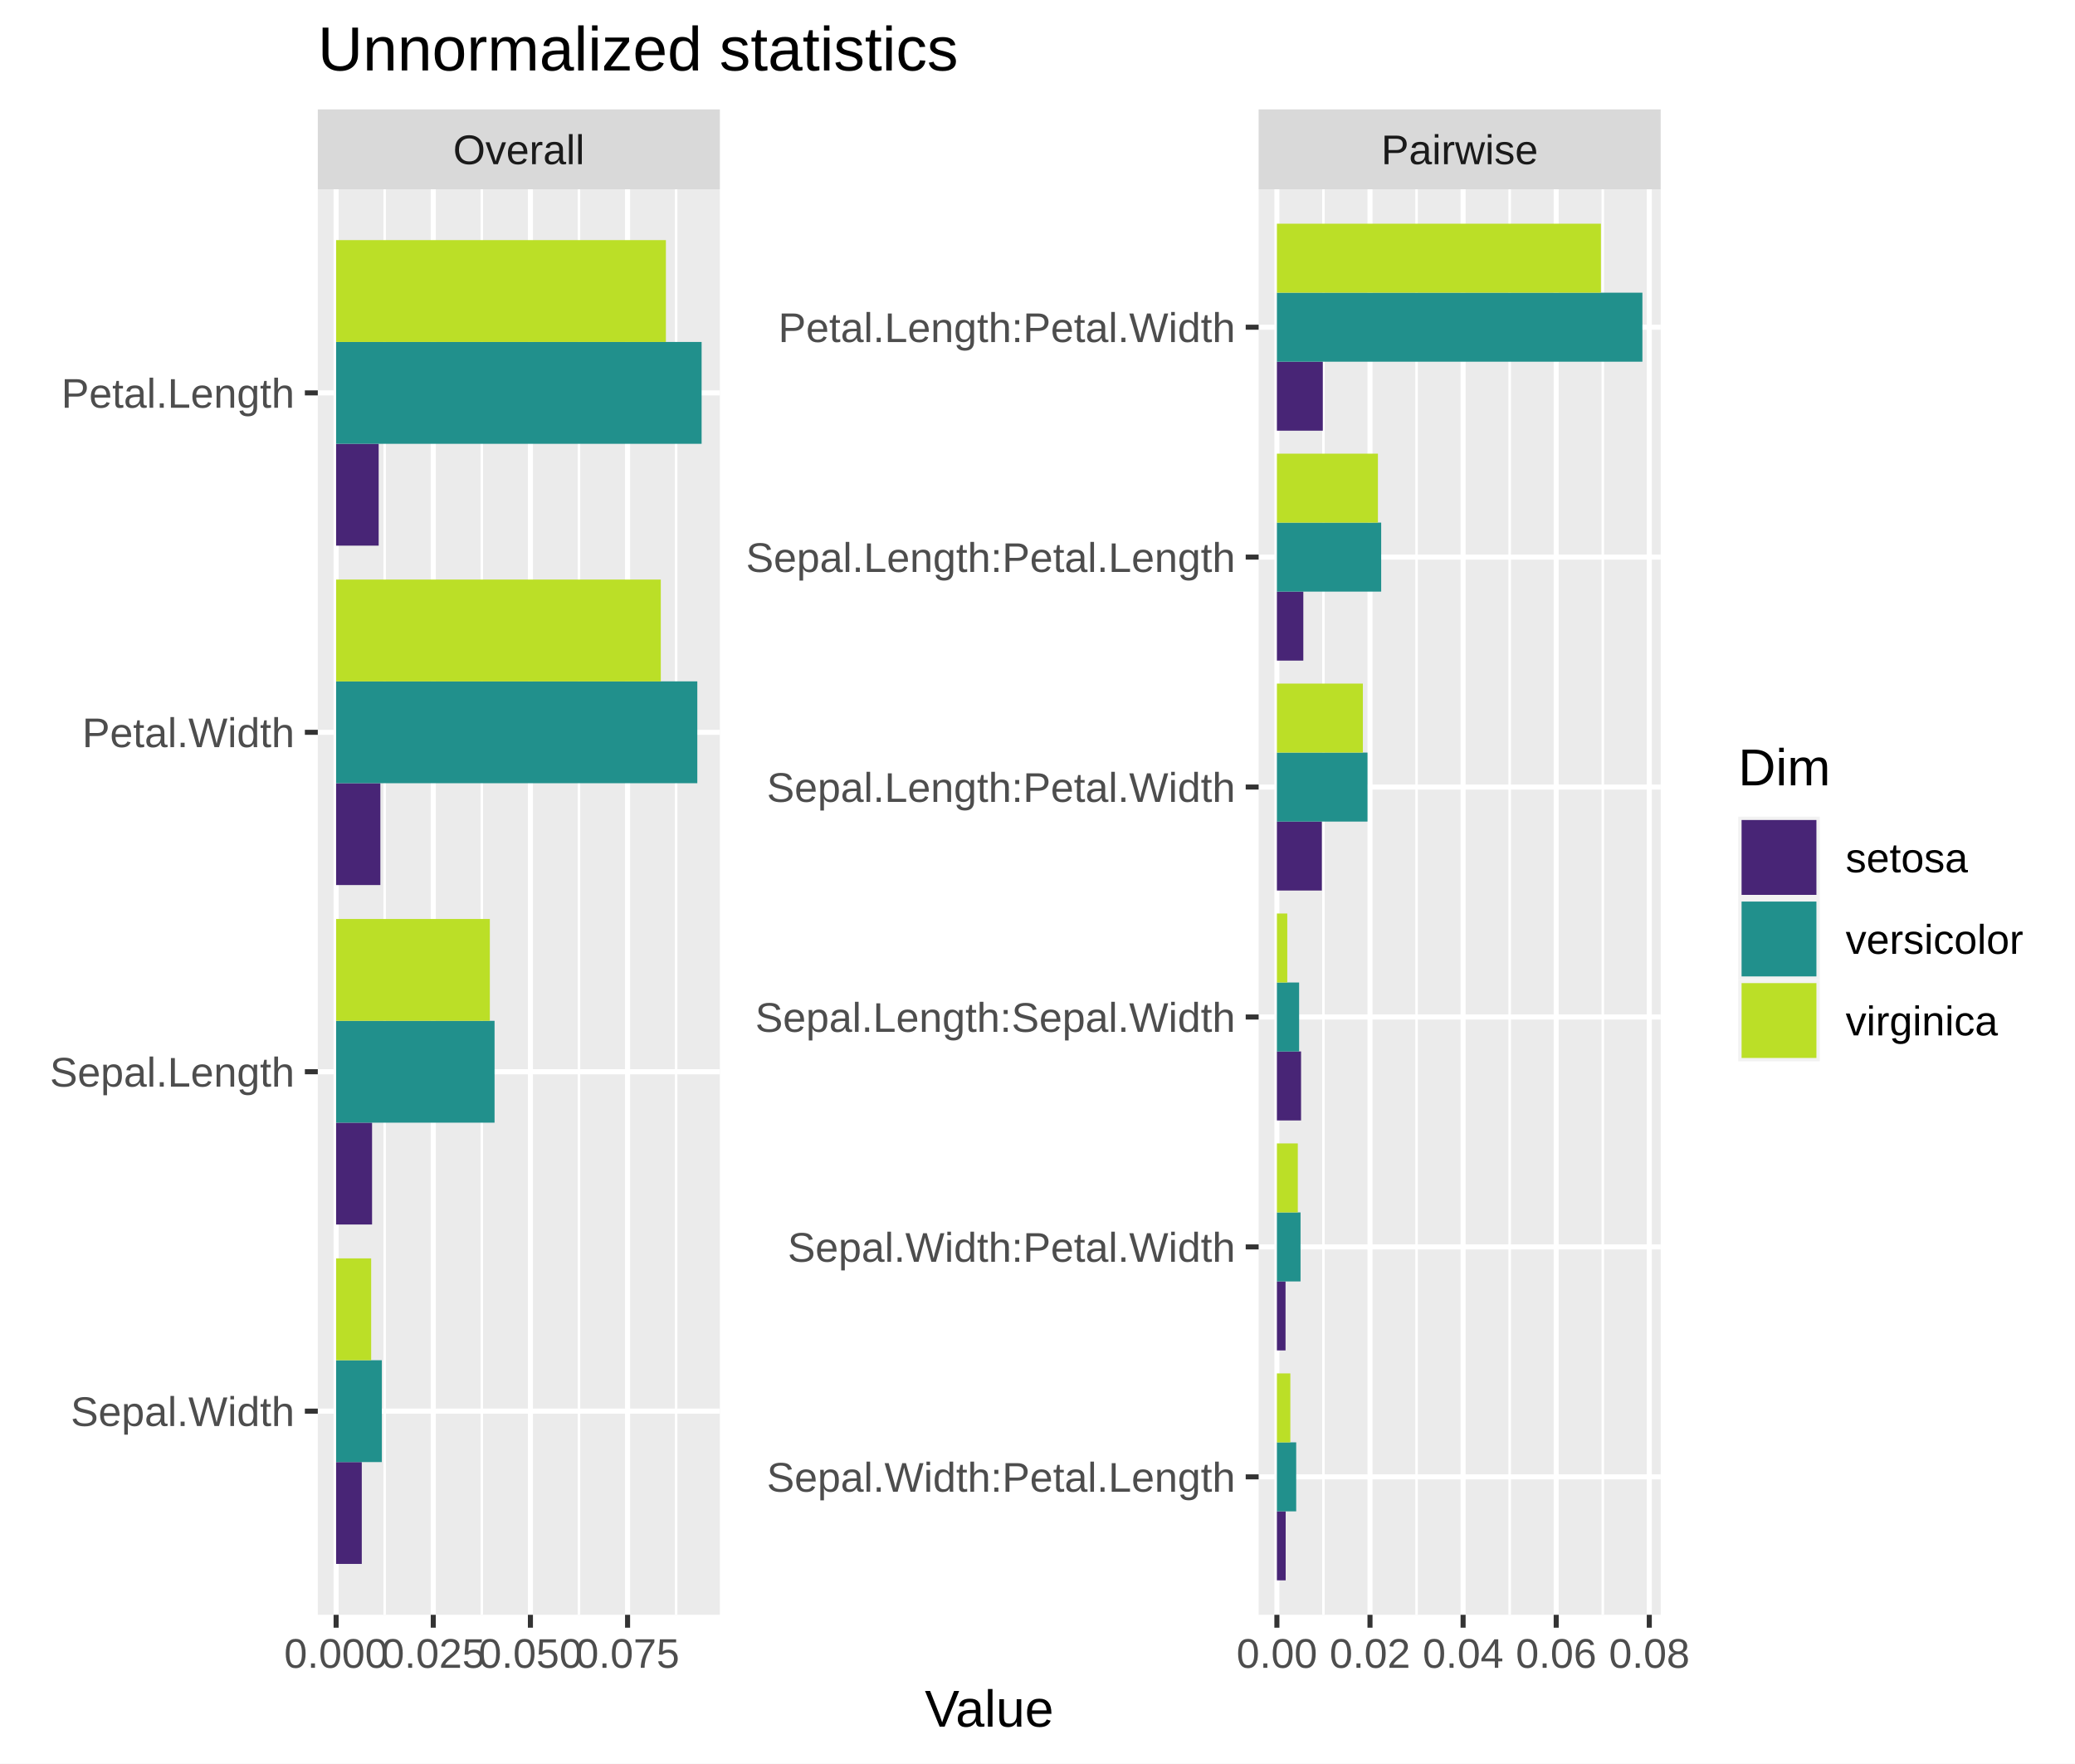
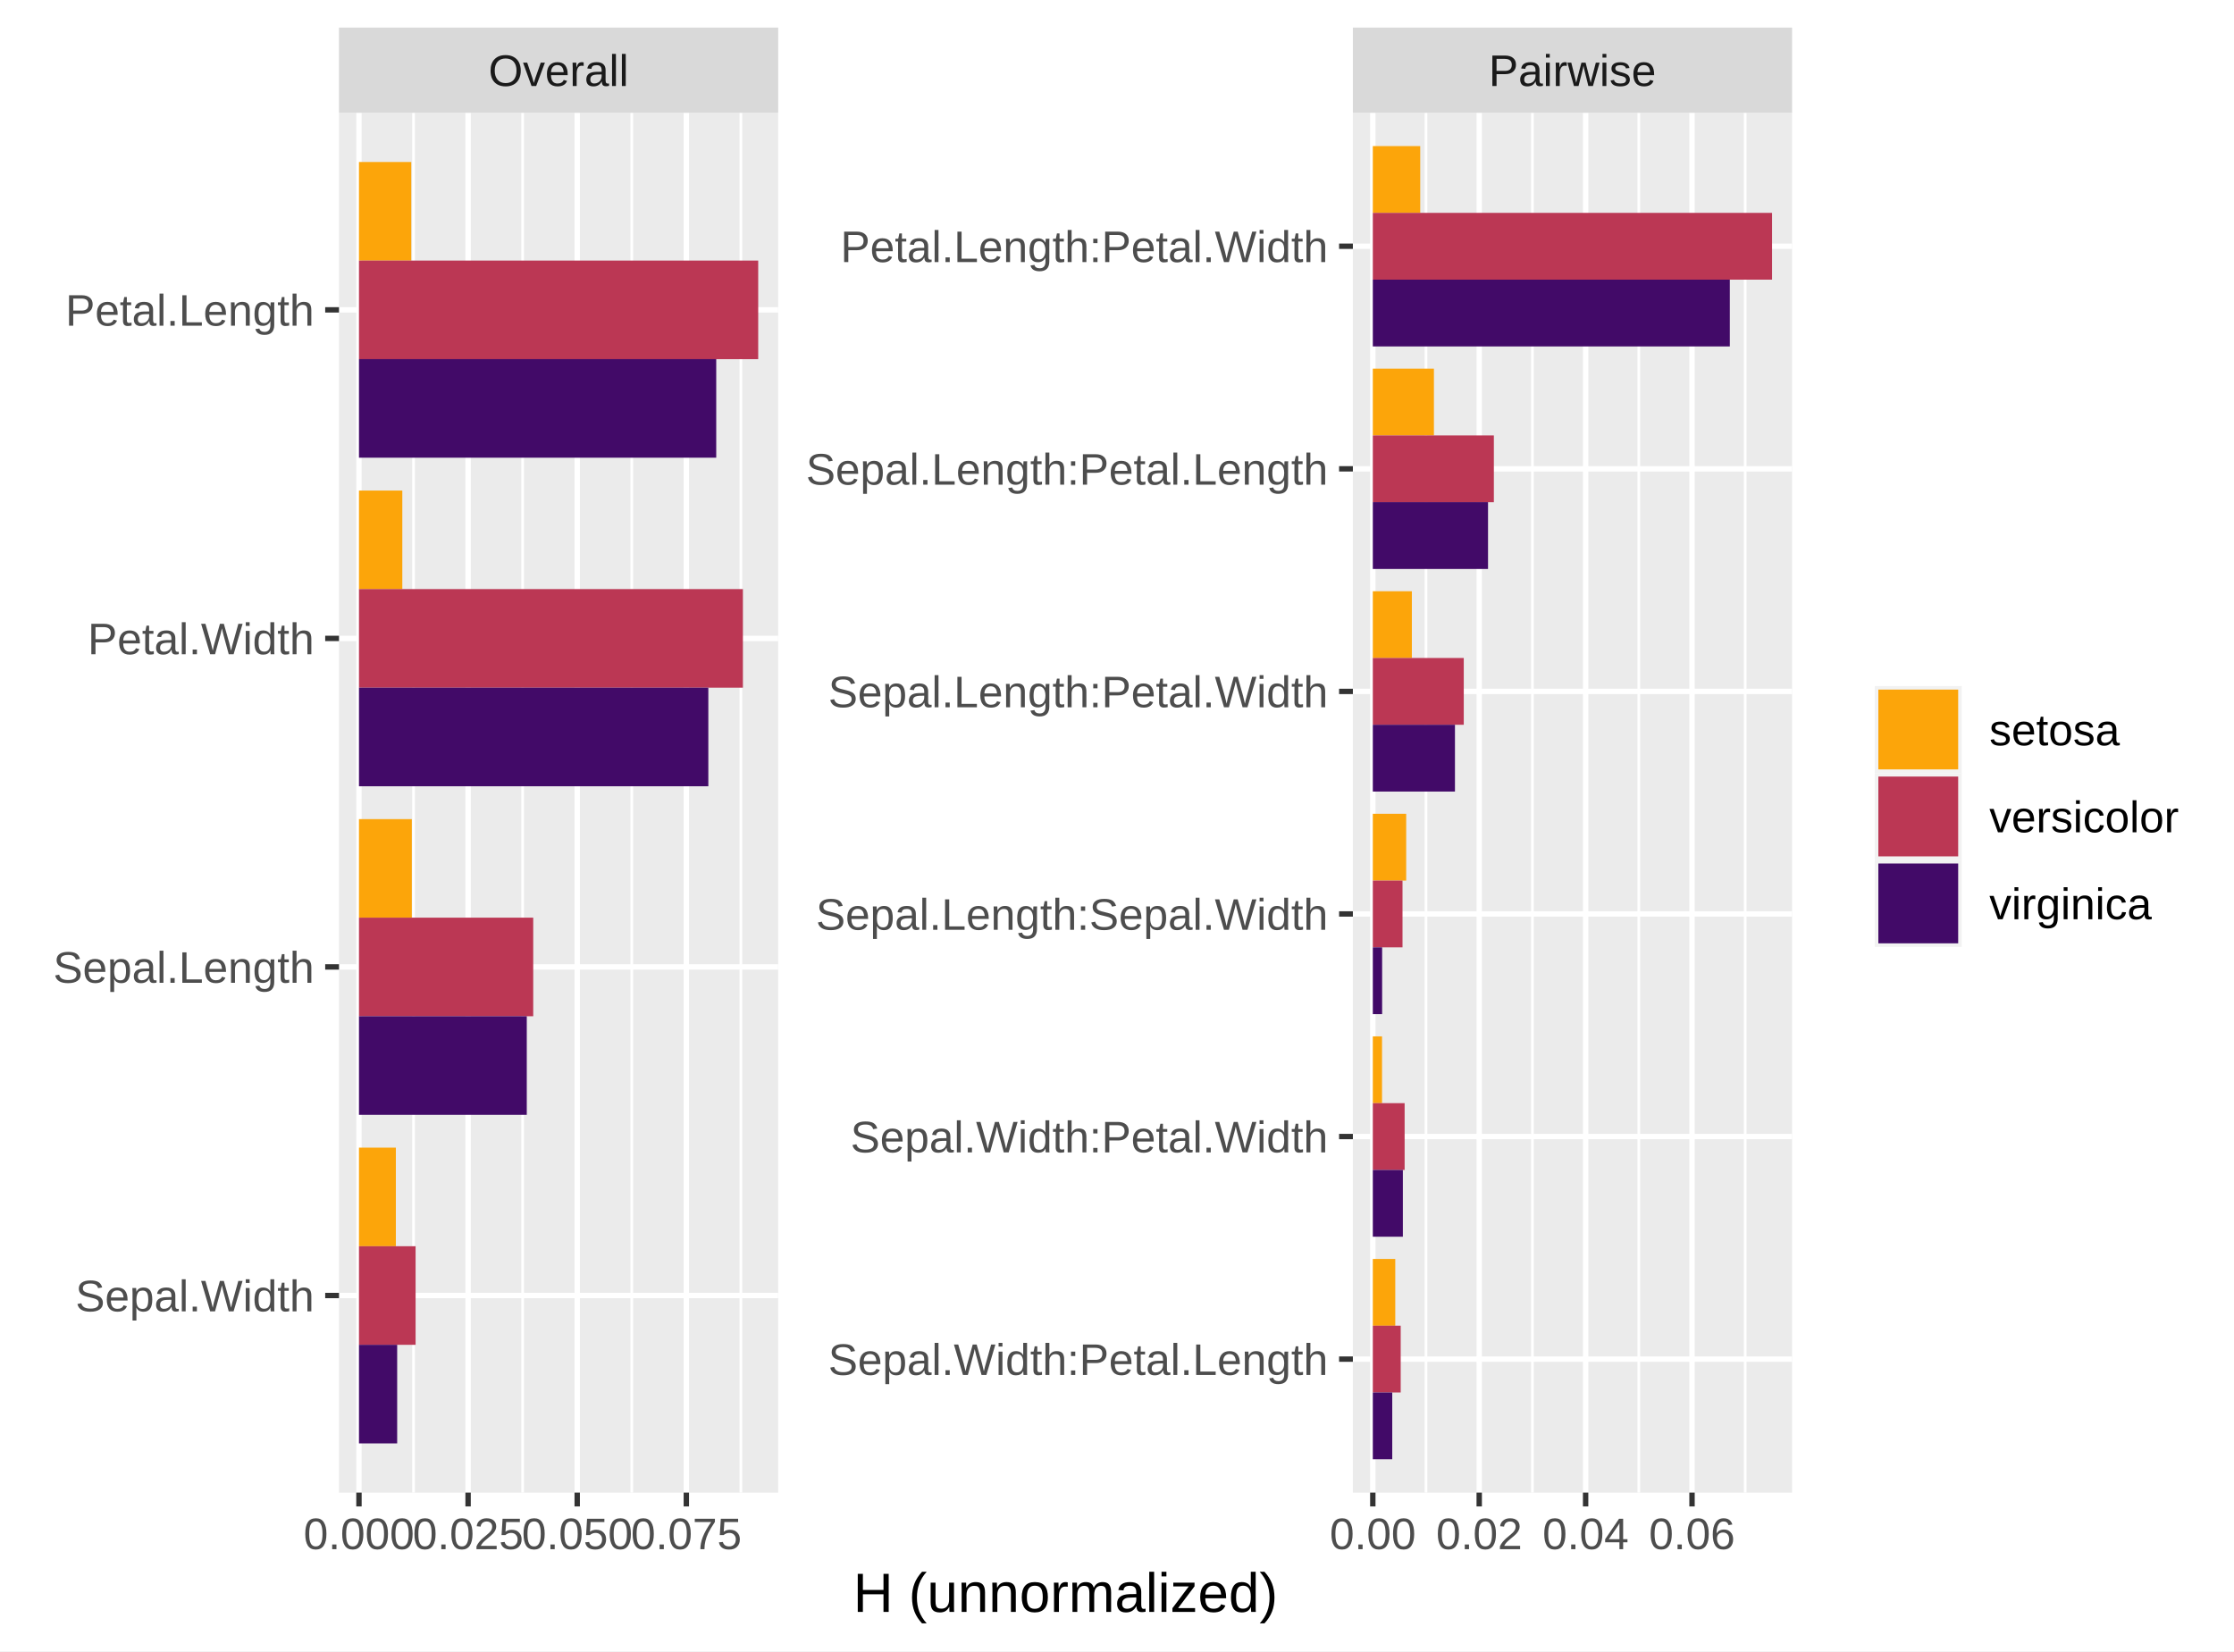
- <svg xmlns="http://www.w3.org/2000/svg" class="svglite" width="439.75pt" height="373.67pt" viewBox="0 0 439.75 373.67">
+ <svg xmlns="http://www.w3.org/2000/svg" class="svglite" width="443.85pt" height="328.10pt" viewBox="0 0 443.85 328.10">
  <defs>
    <style type="text/css">
    .svglite line, .svglite polyline, .svglite polygon, .svglite path, .svglite rect, .svglite circle {
      fill: none;
      stroke: #000000;
      stroke-linecap: round;
      stroke-linejoin: round;
      stroke-miterlimit: 10.00;
    }
    .svglite text {
      white-space: pre;
    }
  </style>
  </defs>
  <rect width="100%" height="100%" style="stroke: none; fill: #FFFFFF;" />
  <defs>
-     <clipPath id="cpMC4wMHw0MzkuNzV8MC4wMHwzNzMuNjc=">
-       <rect x="0.00" y="0.00" width="439.75" height="373.67" />
+     <clipPath id="cpMC4wMHw0NDMuODV8MC4wMHwzMjguMTA=">
+       <rect x="0.00" y="0.00" width="443.85" height="328.10" />
    </clipPath>
  </defs>
-   <g clip-path="url(#cpMC4wMHw0MzkuNzV8MC4wMHwzNzMuNjc=)">
-     <rect x="0.00" y="0.00" width="439.75" height="373.67" style="stroke-width: 1.07; stroke: #FFFFFF; fill: #FFFFFF;" />
+   <g clip-path="url(#cpMC4wMHw0NDMuODV8MC4wMHwzMjguMTA=)">
+     <rect x="0.00" y="0" width="443.85" height="328.10" style="stroke-width: 1.07; stroke: #FFFFFF; fill: #FFFFFF;" />
  </g>
  <defs>
-     <clipPath id="cpNjcuMzV8MTUyLjU2fDQwLjA5fDM0Mi4xNw==">
-       <rect x="67.35" y="40.09" width="85.21" height="302.08" />
+     <clipPath id="cpNjcuMzV8MTU0LjYxfDIyLjQwfDI5Ni42MA==">
+       <rect x="67.35" y="22.40" width="87.26" height="274.21" />
    </clipPath>
  </defs>
-   <g clip-path="url(#cpNjcuMzV8MTUyLjU2fDQwLjA5fDM0Mi4xNw==)">
-     <rect x="67.35" y="40.09" width="85.21" height="302.08" style="stroke-width: 1.07; stroke: none; fill: #EBEBEB;" />
-     <polyline points="81.52,342.17 81.52,40.09 " style="stroke-width: 0.53; stroke: #FFFFFF; stroke-linecap: butt;" />
-     <polyline points="102.11,342.17 102.11,40.09 " style="stroke-width: 0.53; stroke: #FFFFFF; stroke-linecap: butt;" />
-     <polyline points="122.70,342.17 122.70,40.09 " style="stroke-width: 0.53; stroke: #FFFFFF; stroke-linecap: butt;" />
-     <polyline points="143.29,342.17 143.29,40.09 " style="stroke-width: 0.53; stroke: #FFFFFF; stroke-linecap: butt;" />
-     <polyline points="67.35,299.02 152.56,299.02 " style="stroke-width: 1.07; stroke: #FFFFFF; stroke-linecap: butt;" />
-     <polyline points="67.35,227.10 152.56,227.10 " style="stroke-width: 1.07; stroke: #FFFFFF; stroke-linecap: butt;" />
-     <polyline points="67.35,155.17 152.56,155.17 " style="stroke-width: 1.07; stroke: #FFFFFF; stroke-linecap: butt;" />
-     <polyline points="67.35,83.25 152.56,83.25 " style="stroke-width: 1.07; stroke: #FFFFFF; stroke-linecap: butt;" />
-     <polyline points="71.23,342.17 71.23,40.09 " style="stroke-width: 1.07; stroke: #FFFFFF; stroke-linecap: butt;" />
-     <polyline points="91.82,342.17 91.82,40.09 " style="stroke-width: 1.07; stroke: #FFFFFF; stroke-linecap: butt;" />
-     <polyline points="112.41,342.17 112.41,40.09 " style="stroke-width: 1.07; stroke: #FFFFFF; stroke-linecap: butt;" />
-     <polyline points="133.00,342.17 133.00,40.09 " style="stroke-width: 1.07; stroke: #FFFFFF; stroke-linecap: butt;" />
-     <rect x="71.23" y="94.04" width="9.02" height="21.58" style="stroke-width: 1.07; stroke: none; stroke-linecap: butt; stroke-linejoin: miter; fill: #482576;" />
-     <rect x="71.23" y="165.96" width="9.38" height="21.58" style="stroke-width: 1.07; stroke: none; stroke-linecap: butt; stroke-linejoin: miter; fill: #482576;" />
-     <rect x="71.23" y="237.89" width="7.62" height="21.58" style="stroke-width: 1.07; stroke: none; stroke-linecap: butt; stroke-linejoin: miter; fill: #482576;" />
-     <rect x="71.23" y="309.81" width="5.44" height="21.58" style="stroke-width: 1.07; stroke: none; stroke-linecap: butt; stroke-linejoin: miter; fill: #482576;" />
-     <rect x="71.23" y="72.46" width="77.46" height="21.58" style="stroke-width: 1.07; stroke: none; stroke-linecap: butt; stroke-linejoin: miter; fill: #21908C;" />
-     <rect x="71.23" y="144.38" width="76.55" height="21.58" style="stroke-width: 1.07; stroke: none; stroke-linecap: butt; stroke-linejoin: miter; fill: #21908C;" />
-     <rect x="71.23" y="216.31" width="33.58" height="21.58" style="stroke-width: 1.07; stroke: none; stroke-linecap: butt; stroke-linejoin: miter; fill: #21908C;" />
-     <rect x="71.23" y="288.23" width="9.69" height="21.58" style="stroke-width: 1.07; stroke: none; stroke-linecap: butt; stroke-linejoin: miter; fill: #21908C;" />
-     <rect x="71.23" y="50.88" width="69.89" height="21.58" style="stroke-width: 1.07; stroke: none; stroke-linecap: butt; stroke-linejoin: miter; fill: #BBDF27;" />
-     <rect x="71.23" y="122.81" width="68.81" height="21.58" style="stroke-width: 1.07; stroke: none; stroke-linecap: butt; stroke-linejoin: miter; fill: #BBDF27;" />
-     <rect x="71.23" y="194.73" width="32.58" height="21.58" style="stroke-width: 1.07; stroke: none; stroke-linecap: butt; stroke-linejoin: miter; fill: #BBDF27;" />
-     <rect x="71.23" y="266.65" width="7.43" height="21.58" style="stroke-width: 1.07; stroke: none; stroke-linecap: butt; stroke-linejoin: miter; fill: #BBDF27;" />
+   <g clip-path="url(#cpNjcuMzV8MTU0LjYxfDIyLjQwfDI5Ni42MA==)">
+     <rect x="67.35" y="22.40" width="87.26" height="274.21" style="stroke-width: 1.07; stroke: none; fill: #EBEBEB;" />
+     <polyline points="82.16,296.60 82.16,22.40 " style="stroke-width: 0.53; stroke: #FFFFFF; stroke-linecap: butt;" />
+     <polyline points="103.84,296.60 103.84,22.40 " style="stroke-width: 0.53; stroke: #FFFFFF; stroke-linecap: butt;" />
+     <polyline points="125.52,296.60 125.52,22.40 " style="stroke-width: 0.53; stroke: #FFFFFF; stroke-linecap: butt;" />
+     <polyline points="147.20,296.60 147.20,22.40 " style="stroke-width: 0.53; stroke: #FFFFFF; stroke-linecap: butt;" />
+     <polyline points="67.35,257.43 154.61,257.43 " style="stroke-width: 1.07; stroke: #FFFFFF; stroke-linecap: butt;" />
+     <polyline points="67.35,192.14 154.61,192.14 " style="stroke-width: 1.07; stroke: #FFFFFF; stroke-linecap: butt;" />
+     <polyline points="67.35,126.86 154.61,126.86 " style="stroke-width: 1.07; stroke: #FFFFFF; stroke-linecap: butt;" />
+     <polyline points="67.35,61.57 154.61,61.57 " style="stroke-width: 1.07; stroke: #FFFFFF; stroke-linecap: butt;" />
+     <polyline points="71.32,296.60 71.32,22.40 " style="stroke-width: 1.07; stroke: #FFFFFF; stroke-linecap: butt;" />
+     <polyline points="93.00,296.60 93.00,22.40 " style="stroke-width: 1.07; stroke: #FFFFFF; stroke-linecap: butt;" />
+     <polyline points="114.68,296.60 114.68,22.40 " style="stroke-width: 1.07; stroke: #FFFFFF; stroke-linecap: butt;" />
+     <polyline points="136.36,296.60 136.36,22.40 " style="stroke-width: 1.07; stroke: #FFFFFF; stroke-linecap: butt;" />
+     <rect x="71.32" y="32.19" width="10.39" height="19.59" style="stroke-width: 1.07; stroke: none; stroke-linecap: butt; stroke-linejoin: miter; fill: #FCA50A;" />
+     <rect x="71.32" y="97.48" width="8.61" height="19.59" style="stroke-width: 1.07; stroke: none; stroke-linecap: butt; stroke-linejoin: miter; fill: #FCA50A;" />
+     <rect x="71.32" y="162.77" width="10.50" height="19.59" style="stroke-width: 1.07; stroke: none; stroke-linecap: butt; stroke-linejoin: miter; fill: #FCA50A;" />
+     <rect x="71.32" y="228.05" width="7.33" height="19.59" style="stroke-width: 1.07; stroke: none; stroke-linecap: butt; stroke-linejoin: miter; fill: #FCA50A;" />
+     <rect x="71.32" y="51.78" width="79.32" height="19.59" style="stroke-width: 1.07; stroke: none; stroke-linecap: butt; stroke-linejoin: miter; fill: #BB3754;" />
+     <rect x="71.32" y="117.06" width="76.28" height="19.59" style="stroke-width: 1.07; stroke: none; stroke-linecap: butt; stroke-linejoin: miter; fill: #BB3754;" />
+     <rect x="71.32" y="182.35" width="34.62" height="19.59" style="stroke-width: 1.07; stroke: none; stroke-linecap: butt; stroke-linejoin: miter; fill: #BB3754;" />
+     <rect x="71.32" y="247.64" width="11.25" height="19.59" style="stroke-width: 1.07; stroke: none; stroke-linecap: butt; stroke-linejoin: miter; fill: #BB3754;" />
+     <rect x="71.32" y="71.36" width="70.98" height="19.59" style="stroke-width: 1.07; stroke: none; stroke-linecap: butt; stroke-linejoin: miter; fill: #420A68;" />
+     <rect x="71.32" y="136.65" width="69.41" height="19.59" style="stroke-width: 1.07; stroke: none; stroke-linecap: butt; stroke-linejoin: miter; fill: #420A68;" />
+     <rect x="71.32" y="201.94" width="33.34" height="19.59" style="stroke-width: 1.07; stroke: none; stroke-linecap: butt; stroke-linejoin: miter; fill: #420A68;" />
+     <rect x="71.32" y="267.23" width="7.59" height="19.59" style="stroke-width: 1.07; stroke: none; stroke-linecap: butt; stroke-linejoin: miter; fill: #420A68;" />
  </g>
-   <g clip-path="url(#cpMC4wMHw0MzkuNzV8MC4wMHwzNzMuNjc=)">
+   <g clip-path="url(#cpMC4wMHw0NDMuODV8MC4wMHwzMjguMTA=)">
</g>
  <defs>
-     <clipPath id="cpMjY2Ljc0fDM1MS45NHw0MC4wOXwzNDIuMTc=">
-       <rect x="266.74" y="40.09" width="85.21" height="302.08" />
+     <clipPath id="cpMjY4Ljc5fDM1Ni4wNHwyMi40MHwyOTYuNjA=">
+       <rect x="268.79" y="22.40" width="87.26" height="274.21" />
    </clipPath>
  </defs>
-   <g clip-path="url(#cpMjY2Ljc0fDM1MS45NHw0MC4wOXwzNDIuMTc=)">
-     <rect x="266.74" y="40.09" width="85.21" height="302.08" style="stroke-width: 1.07; stroke: none; fill: #EBEBEB;" />
-     <polyline points="280.47,342.17 280.47,40.09 " style="stroke-width: 0.53; stroke: #FFFFFF; stroke-linecap: butt;" />
-     <polyline points="300.21,342.17 300.21,40.09 " style="stroke-width: 0.53; stroke: #FFFFFF; stroke-linecap: butt;" />
-     <polyline points="319.94,342.17 319.94,40.09 " style="stroke-width: 0.53; stroke: #FFFFFF; stroke-linecap: butt;" />
-     <polyline points="339.67,342.17 339.67,40.09 " style="stroke-width: 0.53; stroke: #FFFFFF; stroke-linecap: butt;" />
-     <polyline points="266.74,312.94 351.94,312.94 " style="stroke-width: 1.07; stroke: #FFFFFF; stroke-linecap: butt;" />
-     <polyline points="266.74,264.22 351.94,264.22 " style="stroke-width: 1.07; stroke: #FFFFFF; stroke-linecap: butt;" />
-     <polyline points="266.74,215.50 351.94,215.50 " style="stroke-width: 1.07; stroke: #FFFFFF; stroke-linecap: butt;" />
-     <polyline points="266.74,166.77 351.94,166.77 " style="stroke-width: 1.07; stroke: #FFFFFF; stroke-linecap: butt;" />
-     <polyline points="266.74,118.05 351.94,118.05 " style="stroke-width: 1.07; stroke: #FFFFFF; stroke-linecap: butt;" />
-     <polyline points="266.74,69.33 351.94,69.33 " style="stroke-width: 1.07; stroke: #FFFFFF; stroke-linecap: butt;" />
-     <polyline points="270.61,342.17 270.61,40.09 " style="stroke-width: 1.07; stroke: #FFFFFF; stroke-linecap: butt;" />
-     <polyline points="290.34,342.17 290.34,40.09 " style="stroke-width: 1.07; stroke: #FFFFFF; stroke-linecap: butt;" />
-     <polyline points="310.07,342.17 310.07,40.09 " style="stroke-width: 1.07; stroke: #FFFFFF; stroke-linecap: butt;" />
-     <polyline points="329.80,342.17 329.80,40.09 " style="stroke-width: 1.07; stroke: #FFFFFF; stroke-linecap: butt;" />
-     <polyline points="349.53,342.17 349.53,40.09 " style="stroke-width: 1.07; stroke: #FFFFFF; stroke-linecap: butt;" />
-     <rect x="270.61" y="76.64" width="9.73" height="14.62" style="stroke-width: 1.07; stroke: none; stroke-linecap: butt; stroke-linejoin: miter; fill: #482576;" />
-     <rect x="270.61" y="125.36" width="5.60" height="14.62" style="stroke-width: 1.07; stroke: none; stroke-linecap: butt; stroke-linejoin: miter; fill: #482576;" />
-     <rect x="270.61" y="174.08" width="9.53" height="14.62" style="stroke-width: 1.07; stroke: none; stroke-linecap: butt; stroke-linejoin: miter; fill: #482576;" />
-     <rect x="270.61" y="222.80" width="5.12" height="14.62" style="stroke-width: 1.07; stroke: none; stroke-linecap: butt; stroke-linejoin: miter; fill: #482576;" />
-     <rect x="270.61" y="271.53" width="1.83" height="14.62" style="stroke-width: 1.07; stroke: none; stroke-linecap: butt; stroke-linejoin: miter; fill: #482576;" />
-     <rect x="270.61" y="320.25" width="1.86" height="14.62" style="stroke-width: 1.07; stroke: none; stroke-linecap: butt; stroke-linejoin: miter; fill: #482576;" />
-     <rect x="270.61" y="62.02" width="77.46" height="14.62" style="stroke-width: 1.07; stroke: none; stroke-linecap: butt; stroke-linejoin: miter; fill: #21908C;" />
-     <rect x="270.61" y="110.74" width="22.10" height="14.62" style="stroke-width: 1.07; stroke: none; stroke-linecap: butt; stroke-linejoin: miter; fill: #21908C;" />
-     <rect x="270.61" y="159.47" width="19.20" height="14.62" style="stroke-width: 1.07; stroke: none; stroke-linecap: butt; stroke-linejoin: miter; fill: #21908C;" />
-     <rect x="270.61" y="208.19" width="4.71" height="14.62" style="stroke-width: 1.07; stroke: none; stroke-linecap: butt; stroke-linejoin: miter; fill: #21908C;" />
-     <rect x="270.61" y="256.91" width="5.01" height="14.62" style="stroke-width: 1.07; stroke: none; stroke-linecap: butt; stroke-linejoin: miter; fill: #21908C;" />
-     <rect x="270.61" y="305.63" width="4.09" height="14.62" style="stroke-width: 1.07; stroke: none; stroke-linecap: butt; stroke-linejoin: miter; fill: #21908C;" />
-     <rect x="270.61" y="47.40" width="68.67" height="14.62" style="stroke-width: 1.07; stroke: none; stroke-linecap: butt; stroke-linejoin: miter; fill: #BBDF27;" />
-     <rect x="270.61" y="96.13" width="21.41" height="14.62" style="stroke-width: 1.07; stroke: none; stroke-linecap: butt; stroke-linejoin: miter; fill: #BBDF27;" />
-     <rect x="270.61" y="144.85" width="18.22" height="14.62" style="stroke-width: 1.07; stroke: none; stroke-linecap: butt; stroke-linejoin: miter; fill: #BBDF27;" />
-     <rect x="270.61" y="193.57" width="2.20" height="14.62" style="stroke-width: 1.07; stroke: none; stroke-linecap: butt; stroke-linejoin: miter; fill: #BBDF27;" />
-     <rect x="270.61" y="242.29" width="4.43" height="14.62" style="stroke-width: 1.07; stroke: none; stroke-linecap: butt; stroke-linejoin: miter; fill: #BBDF27;" />
-     <rect x="270.61" y="291.02" width="2.85" height="14.62" style="stroke-width: 1.07; stroke: none; stroke-linecap: butt; stroke-linejoin: miter; fill: #BBDF27;" />
+   <g clip-path="url(#cpMjY4Ljc5fDM1Ni4wNHwyMi40MHwyOTYuNjA=)">
+     <rect x="268.79" y="22.40" width="87.26" height="274.21" style="stroke-width: 1.07; stroke: none; fill: #EBEBEB;" />
+     <polyline points="283.32,296.60 283.32,22.40 " style="stroke-width: 0.53; stroke: #FFFFFF; stroke-linecap: butt;" />
+     <polyline points="304.46,296.60 304.46,22.40 " style="stroke-width: 0.53; stroke: #FFFFFF; stroke-linecap: butt;" />
+     <polyline points="325.60,296.60 325.60,22.40 " style="stroke-width: 0.53; stroke: #FFFFFF; stroke-linecap: butt;" />
+     <polyline points="346.73,296.60 346.73,22.40 " style="stroke-width: 0.53; stroke: #FFFFFF; stroke-linecap: butt;" />
+     <polyline points="268.79,270.07 356.04,270.07 " style="stroke-width: 1.07; stroke: #FFFFFF; stroke-linecap: butt;" />
+     <polyline points="268.79,225.84 356.04,225.84 " style="stroke-width: 1.07; stroke: #FFFFFF; stroke-linecap: butt;" />
+     <polyline points="268.79,181.61 356.04,181.61 " style="stroke-width: 1.07; stroke: #FFFFFF; stroke-linecap: butt;" />
+     <polyline points="268.79,137.39 356.04,137.39 " style="stroke-width: 1.07; stroke: #FFFFFF; stroke-linecap: butt;" />
+     <polyline points="268.79,93.16 356.04,93.16 " style="stroke-width: 1.07; stroke: #FFFFFF; stroke-linecap: butt;" />
+     <polyline points="268.79,48.93 356.04,48.93 " style="stroke-width: 1.07; stroke: #FFFFFF; stroke-linecap: butt;" />
+     <polyline points="272.75,296.60 272.75,22.40 " style="stroke-width: 1.07; stroke: #FFFFFF; stroke-linecap: butt;" />
+     <polyline points="293.89,296.60 293.89,22.40 " style="stroke-width: 1.07; stroke: #FFFFFF; stroke-linecap: butt;" />
+     <polyline points="315.03,296.60 315.03,22.40 " style="stroke-width: 1.07; stroke: #FFFFFF; stroke-linecap: butt;" />
+     <polyline points="336.17,296.60 336.17,22.40 " style="stroke-width: 1.07; stroke: #FFFFFF; stroke-linecap: butt;" />
+     <rect x="272.75" y="29.03" width="9.42" height="13.27" style="stroke-width: 1.07; stroke: none; stroke-linecap: butt; stroke-linejoin: miter; fill: #FCA50A;" />
+     <rect x="272.75" y="73.26" width="12.14" height="13.27" style="stroke-width: 1.07; stroke: none; stroke-linecap: butt; stroke-linejoin: miter; fill: #FCA50A;" />
+     <rect x="272.75" y="117.49" width="7.76" height="13.27" style="stroke-width: 1.07; stroke: none; stroke-linecap: butt; stroke-linejoin: miter; fill: #FCA50A;" />
+     <rect x="272.75" y="161.71" width="6.63" height="13.27" style="stroke-width: 1.07; stroke: none; stroke-linecap: butt; stroke-linejoin: miter; fill: #FCA50A;" />
+     <rect x="272.75" y="205.94" width="1.83" height="13.27" style="stroke-width: 1.07; stroke: none; stroke-linecap: butt; stroke-linejoin: miter; fill: #FCA50A;" />
+     <rect x="272.75" y="250.17" width="4.46" height="13.27" style="stroke-width: 1.07; stroke: none; stroke-linecap: butt; stroke-linejoin: miter; fill: #FCA50A;" />
+     <rect x="272.75" y="42.30" width="79.32" height="13.27" style="stroke-width: 1.07; stroke: none; stroke-linecap: butt; stroke-linejoin: miter; fill: #BB3754;" />
+     <rect x="272.75" y="86.53" width="24.05" height="13.27" style="stroke-width: 1.07; stroke: none; stroke-linecap: butt; stroke-linejoin: miter; fill: #BB3754;" />
+     <rect x="272.75" y="130.75" width="18.07" height="13.27" style="stroke-width: 1.07; stroke: none; stroke-linecap: butt; stroke-linejoin: miter; fill: #BB3754;" />
+     <rect x="272.75" y="174.98" width="5.90" height="13.27" style="stroke-width: 1.07; stroke: none; stroke-linecap: butt; stroke-linejoin: miter; fill: #BB3754;" />
+     <rect x="272.75" y="219.21" width="6.32" height="13.27" style="stroke-width: 1.07; stroke: none; stroke-linecap: butt; stroke-linejoin: miter; fill: #BB3754;" />
+     <rect x="272.75" y="263.43" width="5.54" height="13.27" style="stroke-width: 1.07; stroke: none; stroke-linecap: butt; stroke-linejoin: miter; fill: #BB3754;" />
+     <rect x="272.75" y="55.57" width="70.93" height="13.27" style="stroke-width: 1.07; stroke: none; stroke-linecap: butt; stroke-linejoin: miter; fill: #420A68;" />
+     <rect x="272.75" y="99.79" width="22.89" height="13.27" style="stroke-width: 1.07; stroke: none; stroke-linecap: butt; stroke-linejoin: miter; fill: #420A68;" />
+     <rect x="272.75" y="144.02" width="16.32" height="13.27" style="stroke-width: 1.07; stroke: none; stroke-linecap: butt; stroke-linejoin: miter; fill: #420A68;" />
+     <rect x="272.75" y="188.25" width="1.85" height="13.27" style="stroke-width: 1.07; stroke: none; stroke-linecap: butt; stroke-linejoin: miter; fill: #420A68;" />
+     <rect x="272.75" y="232.48" width="5.97" height="13.27" style="stroke-width: 1.07; stroke: none; stroke-linecap: butt; stroke-linejoin: miter; fill: #420A68;" />
+     <rect x="272.75" y="276.70" width="3.86" height="13.27" style="stroke-width: 1.07; stroke: none; stroke-linecap: butt; stroke-linejoin: miter; fill: #420A68;" />
  </g>
-   <g clip-path="url(#cpMC4wMHw0MzkuNzV8MC4wMHwzNzMuNjc=)">
+   <g clip-path="url(#cpMC4wMHw0NDMuODV8MC4wMHwzMjguMTA=)">
</g>
  <defs>
-     <clipPath id="cpNjcuMzV8MTUyLjU2fDIzLjE4fDQwLjA5">
-       <rect x="67.35" y="23.18" width="85.21" height="16.92" />
+     <clipPath id="cpNjcuMzV8MTU0LjYxfDUuNDh8MjIuNDA=">
+       <rect x="67.35" y="5.48" width="87.26" height="16.92" />
    </clipPath>
  </defs>
-   <g clip-path="url(#cpNjcuMzV8MTUyLjU2fDIzLjE4fDQwLjA5)">
-     <rect x="67.35" y="23.18" width="85.21" height="16.92" style="stroke-width: 1.07; stroke: none; fill: #D9D9D9;" />
-     <text x="109.96" y="34.79" text-anchor="middle" style="font-size: 8.80px;fill: #1A1A1A; font-family: &quot;Arial&quot;;" textLength="27.87px" lengthAdjust="spacingAndGlyphs">Overall</text>
+   <g clip-path="url(#cpNjcuMzV8MTU0LjYxfDUuNDh8MjIuNDA=)">
+     <rect x="67.35" y="5.48" width="87.26" height="16.92" style="stroke-width: 1.07; stroke: none; fill: #D9D9D9;" />
+     <text x="110.98" y="17.09" text-anchor="middle" style="font-size: 8.80px;fill: #1A1A1A; font-family: &quot;Arial&quot;;" textLength="27.87px" lengthAdjust="spacingAndGlyphs">Overall</text>
  </g>
-   <g clip-path="url(#cpMC4wMHw0MzkuNzV8MC4wMHwzNzMuNjc=)">
+   <g clip-path="url(#cpMC4wMHw0NDMuODV8MC4wMHwzMjguMTA=)">
</g>
  <defs>
-     <clipPath id="cpMjY2Ljc0fDM1MS45NHwyMy4xOHw0MC4wOQ==">
-       <rect x="266.74" y="23.18" width="85.21" height="16.92" />
+     <clipPath id="cpMjY4Ljc5fDM1Ni4wNHw1LjQ4fDIyLjQw">
+       <rect x="268.79" y="5.48" width="87.26" height="16.92" />
    </clipPath>
  </defs>
-   <g clip-path="url(#cpMjY2Ljc0fDM1MS45NHwyMy4xOHw0MC4wOQ==)">
-     <rect x="266.74" y="23.18" width="85.21" height="16.92" style="stroke-width: 1.07; stroke: none; fill: #D9D9D9;" />
-     <text x="309.34" y="34.79" text-anchor="middle" style="font-size: 8.80px;fill: #1A1A1A; font-family: &quot;Arial&quot;;" textLength="33.24px" lengthAdjust="spacingAndGlyphs">Pairwise</text>
+   <g clip-path="url(#cpMjY4Ljc5fDM1Ni4wNHw1LjQ4fDIyLjQw)">
+     <rect x="268.79" y="5.48" width="87.26" height="16.92" style="stroke-width: 1.07; stroke: none; fill: #D9D9D9;" />
+     <text x="312.41" y="17.09" text-anchor="middle" style="font-size: 8.80px;fill: #1A1A1A; font-family: &quot;Arial&quot;;" textLength="33.24px" lengthAdjust="spacingAndGlyphs">Pairwise</text>
  </g>
-   <g clip-path="url(#cpMC4wMHw0MzkuNzV8MC4wMHwzNzMuNjc=)">
-     <polyline points="71.23,344.91 71.23,342.17 " style="stroke-width: 1.07; stroke: #333333; stroke-linecap: butt;" />
-     <polyline points="91.82,344.91 91.82,342.17 " style="stroke-width: 1.07; stroke: #333333; stroke-linecap: butt;" />
-     <polyline points="112.41,344.91 112.41,342.17 " style="stroke-width: 1.07; stroke: #333333; stroke-linecap: butt;" />
-     <polyline points="133.00,344.91 133.00,342.17 " style="stroke-width: 1.07; stroke: #333333; stroke-linecap: butt;" />
-     <text x="71.23" y="353.41" text-anchor="middle" style="font-size: 8.80px;fill: #4D4D4D; font-family: &quot;Arial&quot;;" textLength="22.03px" lengthAdjust="spacingAndGlyphs">0.000</text>
-     <text x="91.82" y="353.41" text-anchor="middle" style="font-size: 8.80px;fill: #4D4D4D; font-family: &quot;Arial&quot;;" textLength="22.03px" lengthAdjust="spacingAndGlyphs">0.025</text>
-     <text x="112.41" y="353.41" text-anchor="middle" style="font-size: 8.80px;fill: #4D4D4D; font-family: &quot;Arial&quot;;" textLength="22.03px" lengthAdjust="spacingAndGlyphs">0.050</text>
-     <text x="133.00" y="353.41" text-anchor="middle" style="font-size: 8.80px;fill: #4D4D4D; font-family: &quot;Arial&quot;;" textLength="22.03px" lengthAdjust="spacingAndGlyphs">0.075</text>
-     <polyline points="270.61,344.91 270.61,342.17 " style="stroke-width: 1.07; stroke: #333333; stroke-linecap: butt;" />
-     <polyline points="290.34,344.91 290.34,342.17 " style="stroke-width: 1.07; stroke: #333333; stroke-linecap: butt;" />
-     <polyline points="310.07,344.91 310.07,342.17 " style="stroke-width: 1.07; stroke: #333333; stroke-linecap: butt;" />
-     <polyline points="329.80,344.91 329.80,342.17 " style="stroke-width: 1.07; stroke: #333333; stroke-linecap: butt;" />
-     <polyline points="349.53,344.91 349.53,342.17 " style="stroke-width: 1.07; stroke: #333333; stroke-linecap: butt;" />
-     <text x="270.61" y="353.41" text-anchor="middle" style="font-size: 8.80px;fill: #4D4D4D; font-family: &quot;Arial&quot;;" textLength="17.14px" lengthAdjust="spacingAndGlyphs">0.00</text>
-     <text x="290.34" y="353.41" text-anchor="middle" style="font-size: 8.80px;fill: #4D4D4D; font-family: &quot;Arial&quot;;" textLength="17.14px" lengthAdjust="spacingAndGlyphs">0.02</text>
-     <text x="310.07" y="353.41" text-anchor="middle" style="font-size: 8.80px;fill: #4D4D4D; font-family: &quot;Arial&quot;;" textLength="17.14px" lengthAdjust="spacingAndGlyphs">0.04</text>
-     <text x="329.80" y="353.41" text-anchor="middle" style="font-size: 8.80px;fill: #4D4D4D; font-family: &quot;Arial&quot;;" textLength="17.14px" lengthAdjust="spacingAndGlyphs">0.06</text>
-     <text x="349.53" y="353.41" text-anchor="middle" style="font-size: 8.80px;fill: #4D4D4D; font-family: &quot;Arial&quot;;" textLength="17.14px" lengthAdjust="spacingAndGlyphs">0.08</text>
-     <text x="261.80" y="316.09" text-anchor="end" style="font-size: 8.80px;fill: #4D4D4D; font-family: &quot;Arial&quot;;" textLength="99.33px" lengthAdjust="spacingAndGlyphs">Sepal.Width:Petal.Length</text>
-     <text x="261.80" y="267.37" text-anchor="end" style="font-size: 8.80px;fill: #4D4D4D; font-family: &quot;Arial&quot;;" textLength="94.90px" lengthAdjust="spacingAndGlyphs">Sepal.Width:Petal.Width</text>
-     <text x="261.80" y="218.65" text-anchor="end" style="font-size: 8.80px;fill: #4D4D4D; font-family: &quot;Arial&quot;;" textLength="101.78px" lengthAdjust="spacingAndGlyphs">Sepal.Length:Sepal.Width</text>
-     <text x="261.80" y="169.92" text-anchor="end" style="font-size: 8.80px;fill: #4D4D4D; font-family: &quot;Arial&quot;;" textLength="99.33px" lengthAdjust="spacingAndGlyphs">Sepal.Length:Petal.Width</text>
-     <text x="261.80" y="121.20" text-anchor="end" style="font-size: 8.80px;fill: #4D4D4D; font-family: &quot;Arial&quot;;" textLength="103.77px" lengthAdjust="spacingAndGlyphs">Sepal.Length:Petal.Length</text>
-     <text x="261.80" y="72.48" text-anchor="end" style="font-size: 8.80px;fill: #4D4D4D; font-family: &quot;Arial&quot;;" textLength="96.88px" lengthAdjust="spacingAndGlyphs">Petal.Length:Petal.Width</text>
-     <polyline points="264.00,312.94 266.74,312.94 " style="stroke-width: 1.07; stroke: #333333; stroke-linecap: butt;" />
-     <polyline points="264.00,264.22 266.74,264.22 " style="stroke-width: 1.07; stroke: #333333; stroke-linecap: butt;" />
-     <polyline points="264.00,215.50 266.74,215.50 " style="stroke-width: 1.07; stroke: #333333; stroke-linecap: butt;" />
-     <polyline points="264.00,166.77 266.74,166.77 " style="stroke-width: 1.07; stroke: #333333; stroke-linecap: butt;" />
-     <polyline points="264.00,118.05 266.74,118.05 " style="stroke-width: 1.07; stroke: #333333; stroke-linecap: butt;" />
-     <polyline points="264.00,69.33 266.74,69.33 " style="stroke-width: 1.07; stroke: #333333; stroke-linecap: butt;" />
-     <text x="62.42" y="302.17" text-anchor="end" style="font-size: 8.80px;fill: #4D4D4D; font-family: &quot;Arial&quot;;" textLength="47.45px" lengthAdjust="spacingAndGlyphs">Sepal.Width</text>
-     <text x="62.42" y="230.25" text-anchor="end" style="font-size: 8.80px;fill: #4D4D4D; font-family: &quot;Arial&quot;;" textLength="51.88px" lengthAdjust="spacingAndGlyphs">Sepal.Length</text>
-     <text x="62.42" y="158.32" text-anchor="end" style="font-size: 8.80px;fill: #4D4D4D; font-family: &quot;Arial&quot;;" textLength="45.00px" lengthAdjust="spacingAndGlyphs">Petal.Width</text>
-     <text x="62.42" y="86.40" text-anchor="end" style="font-size: 8.80px;fill: #4D4D4D; font-family: &quot;Arial&quot;;" textLength="49.44px" lengthAdjust="spacingAndGlyphs">Petal.Length</text>
-     <polyline points="64.61,299.02 67.35,299.02 " style="stroke-width: 1.07; stroke: #333333; stroke-linecap: butt;" />
-     <polyline points="64.61,227.10 67.35,227.10 " style="stroke-width: 1.07; stroke: #333333; stroke-linecap: butt;" />
-     <polyline points="64.61,155.17 67.35,155.17 " style="stroke-width: 1.07; stroke: #333333; stroke-linecap: butt;" />
-     <polyline points="64.61,83.25 67.35,83.25 " style="stroke-width: 1.07; stroke: #333333; stroke-linecap: butt;" />
-     <text x="209.65" y="365.87" text-anchor="middle" style="font-size: 11.00px; font-family: &quot;Arial&quot;;" textLength="27.32px" lengthAdjust="spacingAndGlyphs">Value</text>
-     <rect x="362.90" y="151.90" width="71.37" height="78.47" style="stroke-width: 1.07; stroke: none; fill: #FFFFFF;" />
-     <text x="368.38" y="166.41" style="font-size: 11.00px; font-family: &quot;Arial&quot;;" textLength="19.55px" lengthAdjust="spacingAndGlyphs">Dim</text>
-     <rect x="368.38" y="173.05" width="17.28" height="17.28" style="stroke-width: 1.07; stroke: none; fill: #F2F2F2;" />
-     <rect x="369.09" y="173.76" width="15.86" height="15.86" style="stroke-width: 1.07; stroke: none; stroke-linecap: butt; stroke-linejoin: miter; fill: #482576;" />
-     <rect x="368.38" y="190.33" width="17.28" height="17.28" style="stroke-width: 1.07; stroke: none; fill: #F2F2F2;" />
-     <rect x="369.09" y="191.04" width="15.86" height="15.86" style="stroke-width: 1.07; stroke: none; stroke-linecap: butt; stroke-linejoin: miter; fill: #21908C;" />
-     <rect x="368.38" y="207.61" width="17.28" height="17.28" style="stroke-width: 1.07; stroke: none; fill: #F2F2F2;" />
-     <rect x="369.09" y="208.32" width="15.86" height="15.86" style="stroke-width: 1.07; stroke: none; stroke-linecap: butt; stroke-linejoin: miter; fill: #BBDF27;" />
-     <text x="391.14" y="184.84" style="font-size: 8.80px; font-family: &quot;Arial&quot;;" textLength="25.93px" lengthAdjust="spacingAndGlyphs">setosa</text>
-     <text x="391.14" y="202.12" style="font-size: 8.80px; font-family: &quot;Arial&quot;;" textLength="37.65px" lengthAdjust="spacingAndGlyphs">versicolor</text>
-     <text x="391.14" y="219.40" style="font-size: 8.80px; font-family: &quot;Arial&quot;;" textLength="32.27px" lengthAdjust="spacingAndGlyphs">virginica</text>
-     <text x="67.35" y="14.93" style="font-size: 13.20px; font-family: &quot;Arial&quot;;" textLength="135.62px" lengthAdjust="spacingAndGlyphs">Unnormalized statistics</text>
+   <g clip-path="url(#cpMC4wMHw0NDMuODV8MC4wMHwzMjguMTA=)">
+     <polyline points="71.32,299.34 71.32,296.60 " style="stroke-width: 1.07; stroke: #333333; stroke-linecap: butt;" />
+     <polyline points="93.00,299.34 93.00,296.60 " style="stroke-width: 1.07; stroke: #333333; stroke-linecap: butt;" />
+     <polyline points="114.68,299.34 114.68,296.60 " style="stroke-width: 1.07; stroke: #333333; stroke-linecap: butt;" />
+     <polyline points="136.36,299.34 136.36,296.60 " style="stroke-width: 1.07; stroke: #333333; stroke-linecap: butt;" />
+     <text x="71.32" y="307.84" text-anchor="middle" style="font-size: 8.80px;fill: #4D4D4D; font-family: &quot;Arial&quot;;" textLength="22.03px" lengthAdjust="spacingAndGlyphs">0.000</text>
+     <text x="93.00" y="307.84" text-anchor="middle" style="font-size: 8.80px;fill: #4D4D4D; font-family: &quot;Arial&quot;;" textLength="22.03px" lengthAdjust="spacingAndGlyphs">0.025</text>
+     <text x="114.68" y="307.84" text-anchor="middle" style="font-size: 8.80px;fill: #4D4D4D; font-family: &quot;Arial&quot;;" textLength="22.03px" lengthAdjust="spacingAndGlyphs">0.050</text>
+     <text x="136.36" y="307.84" text-anchor="middle" style="font-size: 8.80px;fill: #4D4D4D; font-family: &quot;Arial&quot;;" textLength="22.03px" lengthAdjust="spacingAndGlyphs">0.075</text>
+     <polyline points="272.75,299.34 272.75,296.60 " style="stroke-width: 1.07; stroke: #333333; stroke-linecap: butt;" />
+     <polyline points="293.89,299.34 293.89,296.60 " style="stroke-width: 1.07; stroke: #333333; stroke-linecap: butt;" />
+     <polyline points="315.03,299.34 315.03,296.60 " style="stroke-width: 1.07; stroke: #333333; stroke-linecap: butt;" />
+     <polyline points="336.17,299.34 336.17,296.60 " style="stroke-width: 1.07; stroke: #333333; stroke-linecap: butt;" />
+     <text x="272.75" y="307.84" text-anchor="middle" style="font-size: 8.80px;fill: #4D4D4D; font-family: &quot;Arial&quot;;" textLength="17.14px" lengthAdjust="spacingAndGlyphs">0.00</text>
+     <text x="293.89" y="307.84" text-anchor="middle" style="font-size: 8.80px;fill: #4D4D4D; font-family: &quot;Arial&quot;;" textLength="17.14px" lengthAdjust="spacingAndGlyphs">0.02</text>
+     <text x="315.03" y="307.84" text-anchor="middle" style="font-size: 8.80px;fill: #4D4D4D; font-family: &quot;Arial&quot;;" textLength="17.14px" lengthAdjust="spacingAndGlyphs">0.04</text>
+     <text x="336.17" y="307.84" text-anchor="middle" style="font-size: 8.80px;fill: #4D4D4D; font-family: &quot;Arial&quot;;" textLength="17.14px" lengthAdjust="spacingAndGlyphs">0.06</text>
+     <text x="263.85" y="273.22" text-anchor="end" style="font-size: 8.80px;fill: #4D4D4D; font-family: &quot;Arial&quot;;" textLength="99.33px" lengthAdjust="spacingAndGlyphs">Sepal.Width:Petal.Length</text>
+     <text x="263.85" y="228.99" text-anchor="end" style="font-size: 8.80px;fill: #4D4D4D; font-family: &quot;Arial&quot;;" textLength="94.90px" lengthAdjust="spacingAndGlyphs">Sepal.Width:Petal.Width</text>
+     <text x="263.85" y="184.76" text-anchor="end" style="font-size: 8.80px;fill: #4D4D4D; font-family: &quot;Arial&quot;;" textLength="101.78px" lengthAdjust="spacingAndGlyphs">Sepal.Length:Sepal.Width</text>
+     <text x="263.85" y="140.54" text-anchor="end" style="font-size: 8.80px;fill: #4D4D4D; font-family: &quot;Arial&quot;;" textLength="99.33px" lengthAdjust="spacingAndGlyphs">Sepal.Length:Petal.Width</text>
+     <text x="263.85" y="96.31" text-anchor="end" style="font-size: 8.80px;fill: #4D4D4D; font-family: &quot;Arial&quot;;" textLength="103.77px" lengthAdjust="spacingAndGlyphs">Sepal.Length:Petal.Length</text>
+     <text x="263.85" y="52.08" text-anchor="end" style="font-size: 8.80px;fill: #4D4D4D; font-family: &quot;Arial&quot;;" textLength="96.88px" lengthAdjust="spacingAndGlyphs">Petal.Length:Petal.Width</text>
+     <polyline points="266.05,270.07 268.79,270.07 " style="stroke-width: 1.07; stroke: #333333; stroke-linecap: butt;" />
+     <polyline points="266.05,225.84 268.79,225.84 " style="stroke-width: 1.07; stroke: #333333; stroke-linecap: butt;" />
+     <polyline points="266.05,181.61 268.79,181.61 " style="stroke-width: 1.07; stroke: #333333; stroke-linecap: butt;" />
+     <polyline points="266.05,137.39 268.79,137.39 " style="stroke-width: 1.07; stroke: #333333; stroke-linecap: butt;" />
+     <polyline points="266.05,93.16 268.79,93.16 " style="stroke-width: 1.07; stroke: #333333; stroke-linecap: butt;" />
+     <polyline points="266.05,48.93 268.79,48.93 " style="stroke-width: 1.07; stroke: #333333; stroke-linecap: butt;" />
+     <text x="62.42" y="260.58" text-anchor="end" style="font-size: 8.80px;fill: #4D4D4D; font-family: &quot;Arial&quot;;" textLength="47.45px" lengthAdjust="spacingAndGlyphs">Sepal.Width</text>
+     <text x="62.42" y="195.29" text-anchor="end" style="font-size: 8.80px;fill: #4D4D4D; font-family: &quot;Arial&quot;;" textLength="51.88px" lengthAdjust="spacingAndGlyphs">Sepal.Length</text>
+     <text x="62.42" y="130.01" text-anchor="end" style="font-size: 8.80px;fill: #4D4D4D; font-family: &quot;Arial&quot;;" textLength="45.00px" lengthAdjust="spacingAndGlyphs">Petal.Width</text>
+     <text x="62.42" y="64.72" text-anchor="end" style="font-size: 8.80px;fill: #4D4D4D; font-family: &quot;Arial&quot;;" textLength="49.44px" lengthAdjust="spacingAndGlyphs">Petal.Length</text>
+     <polyline points="64.61,257.43 67.35,257.43 " style="stroke-width: 1.07; stroke: #333333; stroke-linecap: butt;" />
+     <polyline points="64.61,192.14 67.35,192.14 " style="stroke-width: 1.07; stroke: #333333; stroke-linecap: butt;" />
+     <polyline points="64.61,126.86 67.35,126.86 " style="stroke-width: 1.07; stroke: #333333; stroke-linecap: butt;" />
+     <polyline points="64.61,61.57 67.35,61.57 " style="stroke-width: 1.07; stroke: #333333; stroke-linecap: butt;" />
+     <text x="211.70" y="320.30" text-anchor="middle" style="font-size: 11.00px; font-family: &quot;Arial&quot;;" textLength="84.38px" lengthAdjust="spacingAndGlyphs">H (unnormalized)</text>
+     <rect x="367.00" y="125.36" width="71.37" height="68.28" style="stroke-width: 1.07; stroke: none; fill: #FFFFFF;" />
+     <rect x="372.48" y="136.32" width="17.28" height="17.28" style="stroke-width: 1.07; stroke: none; fill: #F2F2F2;" />
+     <rect x="373.19" y="137.03" width="15.86" height="15.86" style="stroke-width: 1.07; stroke: none; stroke-linecap: butt; stroke-linejoin: miter; fill: #FCA50A;" />
+     <rect x="372.48" y="153.60" width="17.28" height="17.28" style="stroke-width: 1.07; stroke: none; fill: #F2F2F2;" />
+     <rect x="373.19" y="154.31" width="15.86" height="15.86" style="stroke-width: 1.07; stroke: none; stroke-linecap: butt; stroke-linejoin: miter; fill: #BB3754;" />
+     <rect x="372.48" y="170.88" width="17.28" height="17.28" style="stroke-width: 1.07; stroke: none; fill: #F2F2F2;" />
+     <rect x="373.19" y="171.59" width="15.86" height="15.86" style="stroke-width: 1.07; stroke: none; stroke-linecap: butt; stroke-linejoin: miter; fill: #420A68;" />
+     <text x="395.24" y="148.11" style="font-size: 8.80px; font-family: &quot;Arial&quot;;" textLength="25.93px" lengthAdjust="spacingAndGlyphs">setosa</text>
+     <text x="395.24" y="165.39" style="font-size: 8.80px; font-family: &quot;Arial&quot;;" textLength="37.65px" lengthAdjust="spacingAndGlyphs">versicolor</text>
+     <text x="395.24" y="182.67" style="font-size: 8.80px; font-family: &quot;Arial&quot;;" textLength="32.27px" lengthAdjust="spacingAndGlyphs">virginica</text>
  </g>
</svg>
